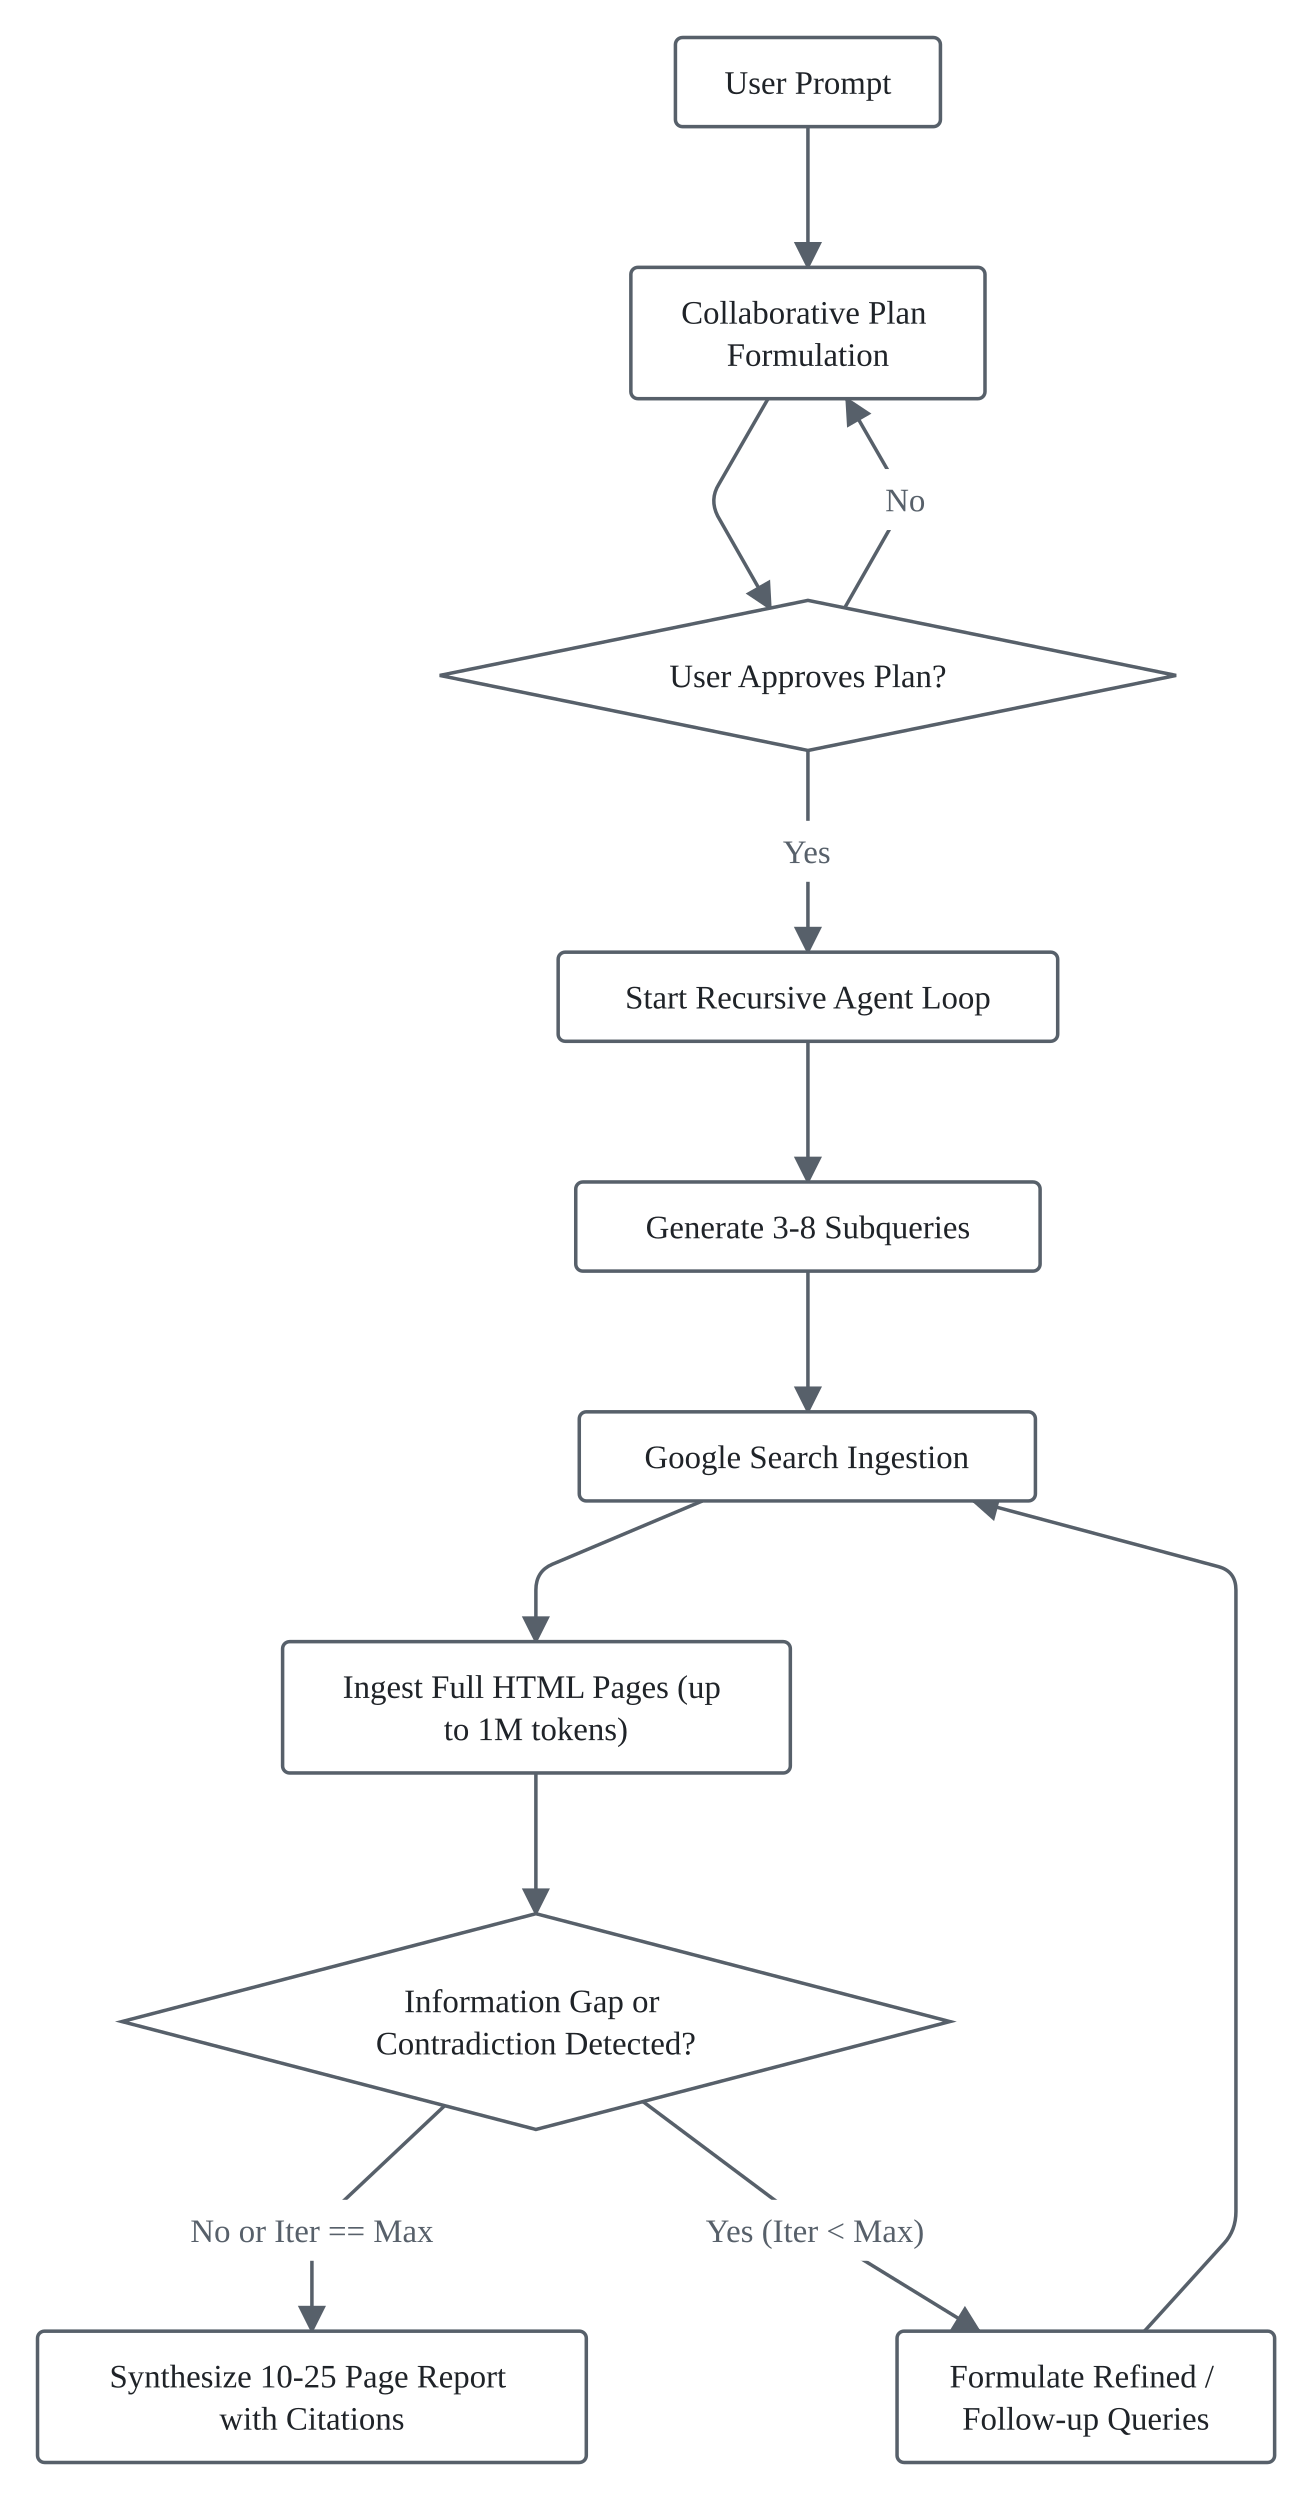
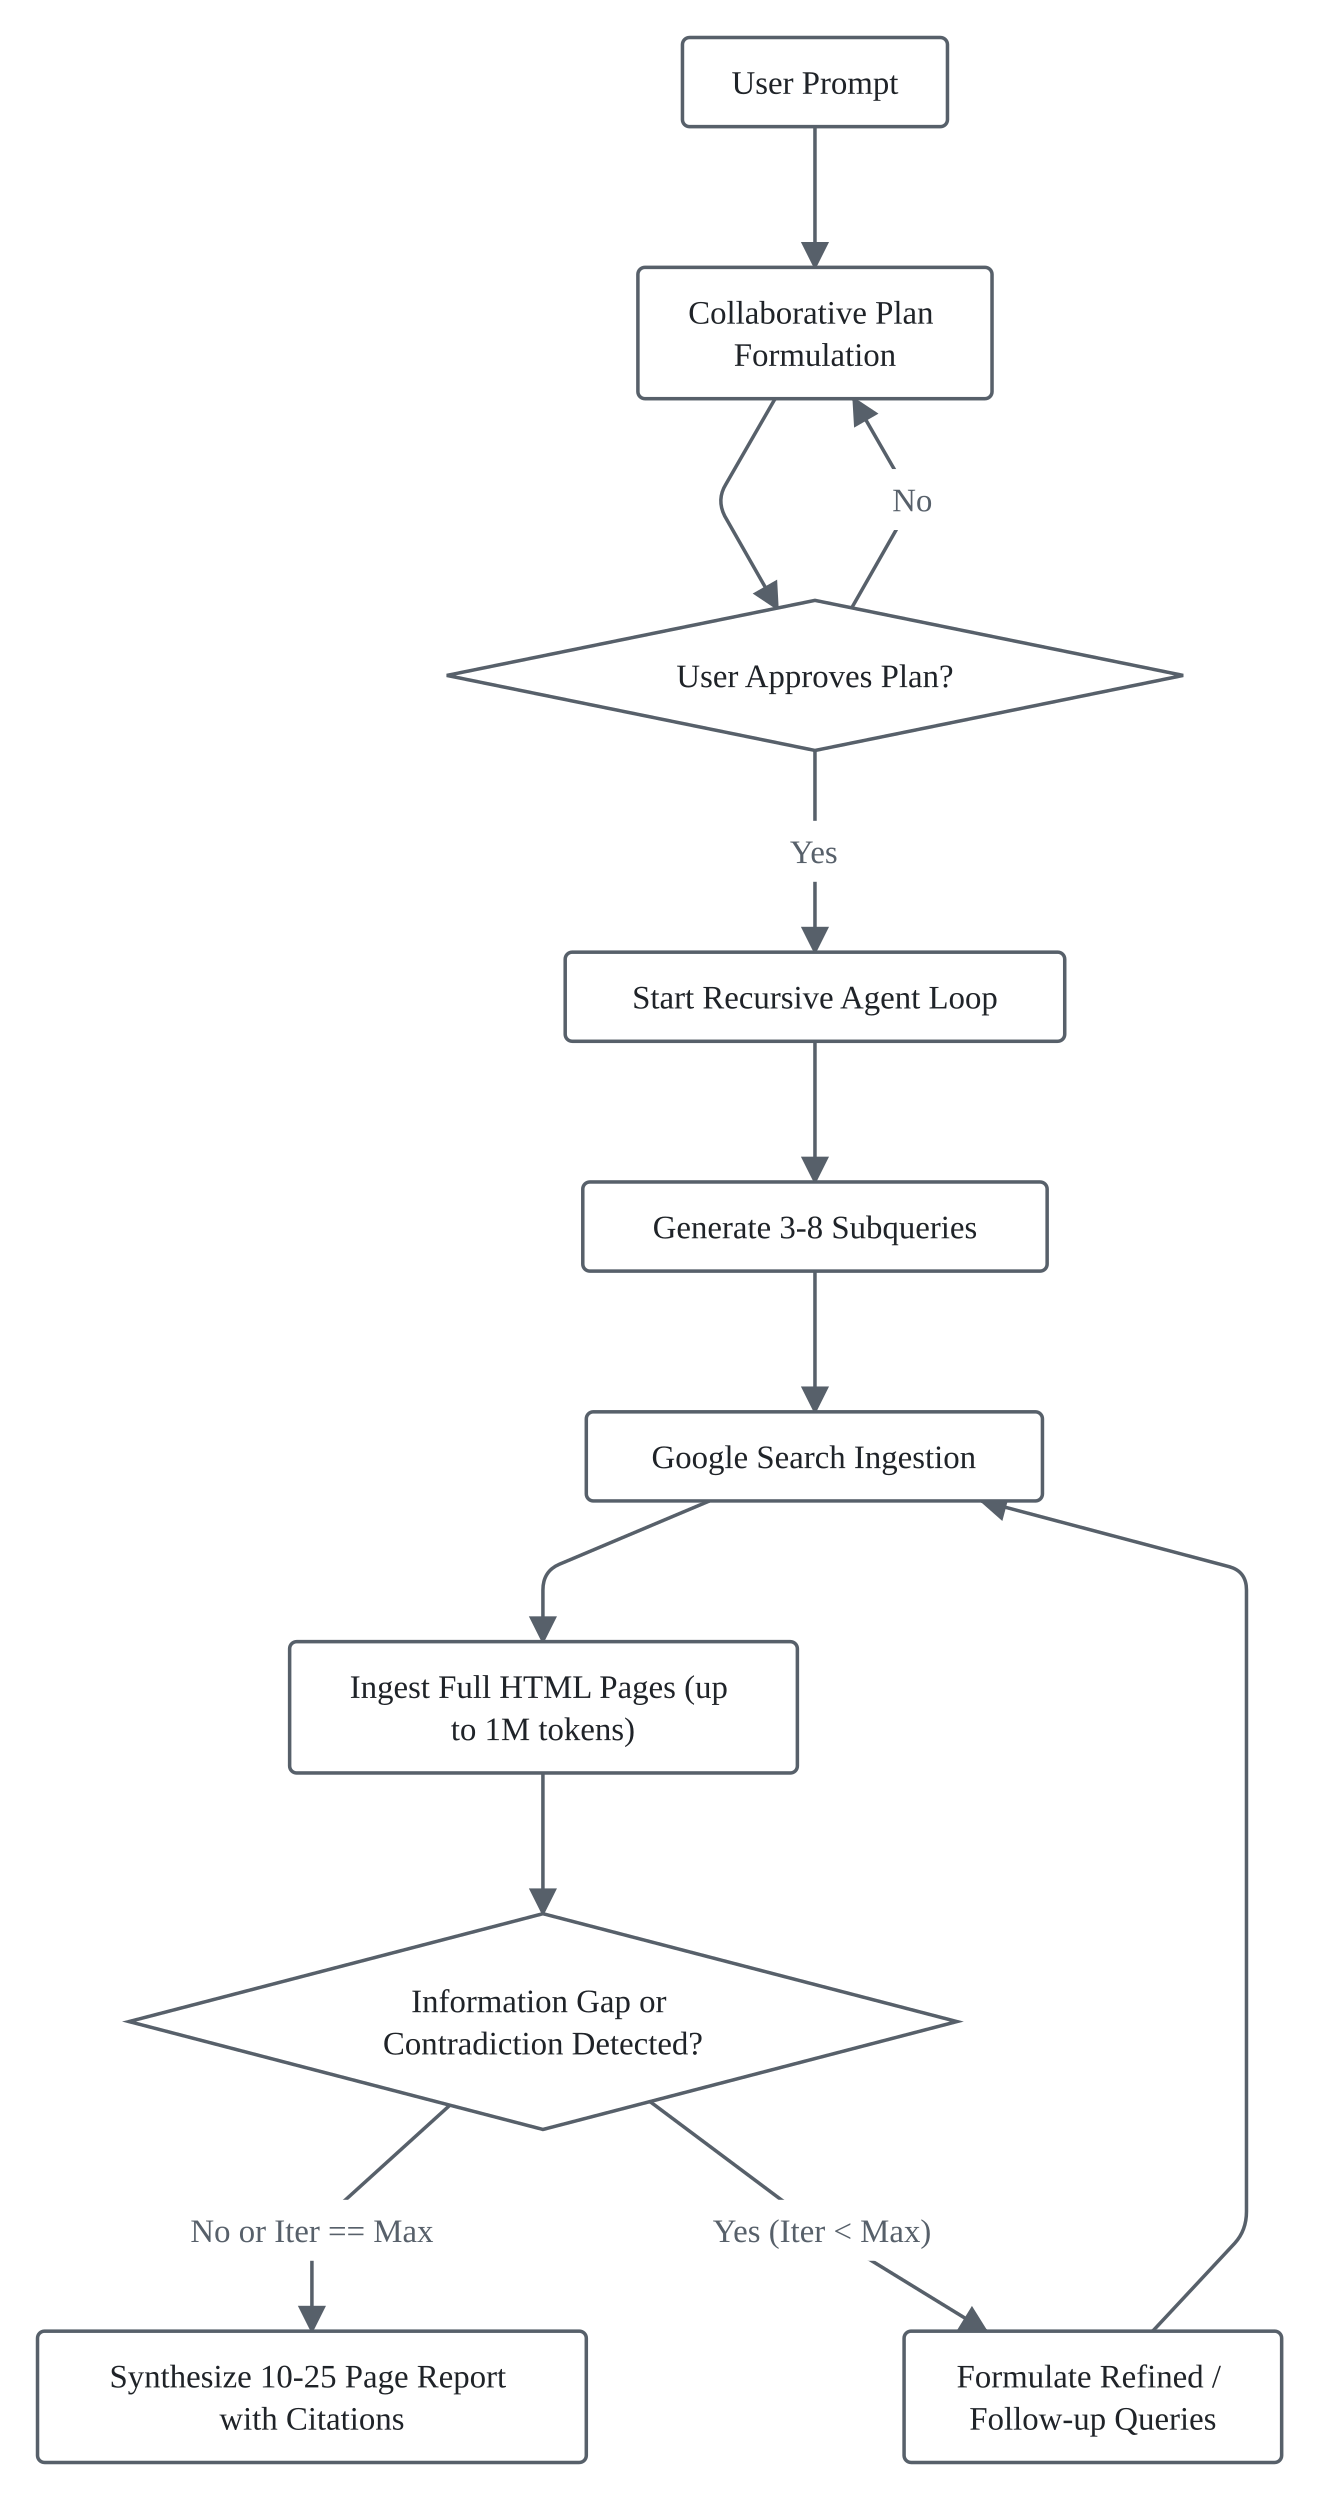
- <svg xmlns="http://www.w3.org/2000/svg" viewBox="0 0 559.5 1066" role="img" aria-labelledby="vd-title vd-desc" class="vd-diagram" style="font-family:var(--vd-font,system-ui,sans-serif);font-size:14px">
+ <svg xmlns="http://www.w3.org/2000/svg" viewBox="0 0 562.5 1066" role="img" aria-labelledby="vd-title vd-desc" class="vd-diagram" style="font-family:var(--vd-font,system-ui,sans-serif);font-size:14px">
  <defs>
    <marker id="vd-arrow" viewBox="0 0 10 10" refX="9" refY="5" markerWidth="8" markerHeight="8" orient="auto">
      <path d="M0 0L10 5L0 10z" style="fill:var(--vd-edge,#57606a)" />
    </marker>
  </defs>
  <g class="vd-edges" style="fill:none;stroke:var(--vd-edge,#57606a);stroke-width:1.5">
-     <path class="vd-edge" d="M344.5 54L344.5 84L344.5 114" marker-end="url(#vd-arrow)" />
-     <path class="vd-edge" d="M327.5 170L306.5 206.5Q302.5 213 306 220L328.5 259.5" marker-end="url(#vd-arrow)" />
-     <path class="vd-edge" d="M360 259.5L382.5 220Q386 213 382 206.5L361 170" marker-end="url(#vd-arrow)" />
-     <path class="vd-edge" d="M344.5 320L344.5 363L344.5 406" marker-end="url(#vd-arrow)" />
-     <path class="vd-edge" d="M344.5 444L344.5 474L344.5 504" marker-end="url(#vd-arrow)" />
-     <path class="vd-edge" d="M344.5 542L344.5 572L344.5 602" marker-end="url(#vd-arrow)" />
-     <path class="vd-edge" d="M299.5 640L235.5 667Q228.5 670 228.5 678L228.5 700" marker-end="url(#vd-arrow)" />
-     <path class="vd-edge" d="M228.5 756L228.5 786L228.5 816" marker-end="url(#vd-arrow)" />
-     <path class="vd-edge" d="M274 896L341.5 946.5Q347.5 951 354 955L417.5 994" marker-end="url(#vd-arrow)" />
-     <path class="vd-edge" d="M488 994L522 956.5Q527 951 527 943L527 862L527 786L527 728L527 678Q527 670 519.5 668L415 640" marker-end="url(#vd-arrow)" />
-     <path class="vd-edge" d="M190 897.5L138.5 946Q133 951 133 959L133 994" marker-end="url(#vd-arrow)" />
+     <path class="vd-edge" d="M347.5 54L347.5 84L347.5 114" marker-end="url(#vd-arrow)" />
+     <path class="vd-edge" d="M330.5 170L309.5 206.5Q305.5 213 309 220L331.5 259.5" marker-end="url(#vd-arrow)" />
+     <path class="vd-edge" d="M363 259.5L385.5 220Q389 213 385 206.5L364 170" marker-end="url(#vd-arrow)" />
+     <path class="vd-edge" d="M347.5 320L347.5 363L347.5 406" marker-end="url(#vd-arrow)" />
+     <path class="vd-edge" d="M347.5 444L347.5 474L347.5 504" marker-end="url(#vd-arrow)" />
+     <path class="vd-edge" d="M347.5 542L347.5 572L347.5 602" marker-end="url(#vd-arrow)" />
+     <path class="vd-edge" d="M302.5 640L238.5 667Q231.5 670 231.5 678L231.5 700" marker-end="url(#vd-arrow)" />
+     <path class="vd-edge" d="M231.5 756L231.5 786L231.5 816" marker-end="url(#vd-arrow)" />
+     <path class="vd-edge" d="M277 896L344.5 946.5Q350.5 951 357 955L420.5 994" marker-end="url(#vd-arrow)" />
+     <path class="vd-edge" d="M491.5 994L526.5 956.5Q531.5 951 531.5 943L531.5 862L531.5 786L531.5 728L531.5 678Q531.5 670 524 668L418.5 640" marker-end="url(#vd-arrow)" />
+     <path class="vd-edge" d="M192 897.5L138.5 946Q133 951 133 959L133 994" marker-end="url(#vd-arrow)" />
  </g>
  <g class="vd-nodes">
    <g class="vd-node">
-       <rect class="vd-node-shape" x="288" y="16" width="113" height="38" rx="3" style="fill:var(--vd-node-fill,#fff);stroke:var(--vd-node-stroke,#57606a);stroke-width:1.5" />
-       <text class="vd-label" x="344.5" y="40" text-anchor="middle" style="fill:var(--vd-text,#1f2328);stroke:none">
-         <tspan x="344.5" dy="0">User Prompt</tspan>
+       <rect class="vd-node-shape" x="291" y="16" width="113" height="38" rx="3" style="fill:var(--vd-node-fill,#fff);stroke:var(--vd-node-stroke,#57606a);stroke-width:1.5" />
+       <text class="vd-label" x="347.5" y="40" text-anchor="middle" style="fill:var(--vd-text,#1f2328);stroke:none">
+         <tspan x="347.5" dy="0">User Prompt</tspan>
      </text>
    </g>
    <g class="vd-node">
-       <rect class="vd-node-shape" x="269" y="114" width="151" height="56" rx="3" style="fill:var(--vd-node-fill,#fff);stroke:var(--vd-node-stroke,#57606a);stroke-width:1.5" />
-       <text class="vd-label" x="344.5" y="138" text-anchor="middle" style="fill:var(--vd-text,#1f2328);stroke:none">
-         <tspan x="344.5" dy="0">Collaborative Plan</tspan>
-         <tspan x="344.5" dy="18">Formulation</tspan>
+       <rect class="vd-node-shape" x="272" y="114" width="151" height="56" rx="3" style="fill:var(--vd-node-fill,#fff);stroke:var(--vd-node-stroke,#57606a);stroke-width:1.5" />
+       <text class="vd-label" x="347.5" y="138" text-anchor="middle" style="fill:var(--vd-text,#1f2328);stroke:none">
+         <tspan x="347.5" dy="0">Collaborative Plan</tspan>
+         <tspan x="347.5" dy="18">Formulation</tspan>
      </text>
    </g>
    <g class="vd-node">
-       <polygon class="vd-node-shape" points="344.5,256 501.5,288 344.5,320 187.5,288" style="fill:var(--vd-node-fill,#fff);stroke:var(--vd-node-stroke,#57606a);stroke-width:1.5" />
-       <text class="vd-label" x="344.5" y="293" text-anchor="middle" style="fill:var(--vd-text,#1f2328);stroke:none">
-         <tspan x="344.5" dy="0">User Approves Plan?</tspan>
+       <polygon class="vd-node-shape" points="347.5,256 504.5,288 347.5,320 190.5,288" style="fill:var(--vd-node-fill,#fff);stroke:var(--vd-node-stroke,#57606a);stroke-width:1.5" />
+       <text class="vd-label" x="347.5" y="293" text-anchor="middle" style="fill:var(--vd-text,#1f2328);stroke:none">
+         <tspan x="347.5" dy="0">User Approves Plan?</tspan>
      </text>
    </g>
    <g class="vd-node">
-       <rect class="vd-node-shape" x="238" y="406" width="213" height="38" rx="3" style="fill:var(--vd-node-fill,#fff);stroke:var(--vd-node-stroke,#57606a);stroke-width:1.5" />
-       <text class="vd-label" x="344.5" y="430" text-anchor="middle" style="fill:var(--vd-text,#1f2328);stroke:none">
-         <tspan x="344.5" dy="0">Start Recursive Agent Loop</tspan>
+       <rect class="vd-node-shape" x="241" y="406" width="213" height="38" rx="3" style="fill:var(--vd-node-fill,#fff);stroke:var(--vd-node-stroke,#57606a);stroke-width:1.5" />
+       <text class="vd-label" x="347.5" y="430" text-anchor="middle" style="fill:var(--vd-text,#1f2328);stroke:none">
+         <tspan x="347.5" dy="0">Start Recursive Agent Loop</tspan>
      </text>
    </g>
    <g class="vd-node">
-       <rect class="vd-node-shape" x="245.5" y="504" width="198" height="38" rx="3" style="fill:var(--vd-node-fill,#fff);stroke:var(--vd-node-stroke,#57606a);stroke-width:1.5" />
-       <text class="vd-label" x="344.5" y="528" text-anchor="middle" style="fill:var(--vd-text,#1f2328);stroke:none">
-         <tspan x="344.5" dy="0">Generate 3-8 Subqueries</tspan>
+       <rect class="vd-node-shape" x="248.5" y="504" width="198" height="38" rx="3" style="fill:var(--vd-node-fill,#fff);stroke:var(--vd-node-stroke,#57606a);stroke-width:1.5" />
+       <text class="vd-label" x="347.5" y="528" text-anchor="middle" style="fill:var(--vd-text,#1f2328);stroke:none">
+         <tspan x="347.5" dy="0">Generate 3-8 Subqueries</tspan>
      </text>
    </g>
    <g class="vd-node">
-       <rect class="vd-node-shape" x="247" y="602" width="194.5" height="38" rx="3" style="fill:var(--vd-node-fill,#fff);stroke:var(--vd-node-stroke,#57606a);stroke-width:1.5" />
-       <text class="vd-label" x="344" y="626" text-anchor="middle" style="fill:var(--vd-text,#1f2328);stroke:none">
-         <tspan x="344" dy="0">Google Search Ingestion</tspan>
+       <rect class="vd-node-shape" x="250" y="602" width="194.5" height="38" rx="3" style="fill:var(--vd-node-fill,#fff);stroke:var(--vd-node-stroke,#57606a);stroke-width:1.5" />
+       <text class="vd-label" x="347" y="626" text-anchor="middle" style="fill:var(--vd-text,#1f2328);stroke:none">
+         <tspan x="347" dy="0">Google Search Ingestion</tspan>
      </text>
    </g>
    <g class="vd-node">
-       <rect class="vd-node-shape" x="120.5" y="700" width="216.5" height="56" rx="3" style="fill:var(--vd-node-fill,#fff);stroke:var(--vd-node-stroke,#57606a);stroke-width:1.5" />
-       <text class="vd-label" x="228.5" y="724" text-anchor="middle" style="fill:var(--vd-text,#1f2328);stroke:none">
-         <tspan x="228.5" dy="0">Ingest Full HTML Pages (up</tspan>
-         <tspan x="228.5" dy="18">to 1M tokens)</tspan>
+       <rect class="vd-node-shape" x="123.5" y="700" width="216.5" height="56" rx="3" style="fill:var(--vd-node-fill,#fff);stroke:var(--vd-node-stroke,#57606a);stroke-width:1.5" />
+       <text class="vd-label" x="231.5" y="724" text-anchor="middle" style="fill:var(--vd-text,#1f2328);stroke:none">
+         <tspan x="231.5" dy="0">Ingest Full HTML Pages (up</tspan>
+         <tspan x="231.5" dy="18">to 1M tokens)</tspan>
      </text>
    </g>
    <g class="vd-node">
-       <polygon class="vd-node-shape" points="228.5,816 405,862 228.5,908 52,862" style="fill:var(--vd-node-fill,#fff);stroke:var(--vd-node-stroke,#57606a);stroke-width:1.5" />
-       <text class="vd-label" x="228.5" y="858" text-anchor="middle" style="fill:var(--vd-text,#1f2328);stroke:none">
-         <tspan x="228.5" dy="0">Information Gap or</tspan>
-         <tspan x="228.5" dy="18">Contradiction Detected?</tspan>
+       <polygon class="vd-node-shape" points="231.5,816 408,862 231.5,908 55,862" style="fill:var(--vd-node-fill,#fff);stroke:var(--vd-node-stroke,#57606a);stroke-width:1.5" />
+       <text class="vd-label" x="231.5" y="858" text-anchor="middle" style="fill:var(--vd-text,#1f2328);stroke:none">
+         <tspan x="231.5" dy="0">Information Gap or</tspan>
+         <tspan x="231.5" dy="18">Contradiction Detected?</tspan>
      </text>
    </g>
    <g class="vd-node">
-       <rect class="vd-node-shape" x="382.5" y="994" width="161" height="56" rx="3" style="fill:var(--vd-node-fill,#fff);stroke:var(--vd-node-stroke,#57606a);stroke-width:1.5" />
-       <text class="vd-label" x="463" y="1018" text-anchor="middle" style="fill:var(--vd-text,#1f2328);stroke:none">
-         <tspan x="463" dy="0">Formulate Refined /</tspan>
-         <tspan x="463" dy="18">Follow-up Queries</tspan>
+       <rect class="vd-node-shape" x="385.5" y="994" width="161" height="56" rx="3" style="fill:var(--vd-node-fill,#fff);stroke:var(--vd-node-stroke,#57606a);stroke-width:1.5" />
+       <text class="vd-label" x="466" y="1018" text-anchor="middle" style="fill:var(--vd-text,#1f2328);stroke:none">
+         <tspan x="466" dy="0">Formulate Refined /</tspan>
+         <tspan x="466" dy="18">Follow-up Queries</tspan>
      </text>
    </g>
    <g class="vd-node">
      <rect class="vd-node-shape" x="16" y="994" width="234" height="56" rx="3" style="fill:var(--vd-node-fill,#fff);stroke:var(--vd-node-stroke,#57606a);stroke-width:1.5" />
      <text class="vd-label" x="133" y="1018" text-anchor="middle" style="fill:var(--vd-text,#1f2328);stroke:none">
        <tspan x="133" dy="0">Synthesize 10-25 Page Report</tspan>
        <tspan x="133" dy="18">with Citations</tspan>
      </text>
    </g>
  </g>
  <g class="vd-edge-labels">
-     <rect class="vd-edge-label-bg" x="372.5" y="200" width="27.5" height="26" style="fill:var(--vd-bg,#fff);stroke:none" />
-     <text class="vd-edge-label" x="386" y="218" text-anchor="middle" style="fill:var(--vd-muted,#57606a);stroke:none">
-       <tspan x="386" dy="0">No</tspan>
+     <rect class="vd-edge-label-bg" x="375.5" y="200" width="27.5" height="26" style="fill:var(--vd-bg,#fff);stroke:none" />
+     <text class="vd-edge-label" x="389" y="218" text-anchor="middle" style="fill:var(--vd-muted,#57606a);stroke:none">
+       <tspan x="389" dy="0">No</tspan>
    </text>
-     <rect class="vd-edge-label-bg" x="327" y="350" width="34.5" height="26" style="fill:var(--vd-bg,#fff);stroke:none" />
-     <text class="vd-edge-label" x="344" y="368" text-anchor="middle" style="fill:var(--vd-muted,#57606a);stroke:none">
-       <tspan x="344" dy="0">Yes</tspan>
+     <rect class="vd-edge-label-bg" x="330" y="350" width="34.5" height="26" style="fill:var(--vd-bg,#fff);stroke:none" />
+     <text class="vd-edge-label" x="347" y="368" text-anchor="middle" style="fill:var(--vd-muted,#57606a);stroke:none">
+       <tspan x="347" dy="0">Yes</tspan>
    </text>
-     <rect class="vd-edge-label-bg" x="289.5" y="938" width="116" height="26" style="fill:var(--vd-bg,#fff);stroke:none" />
-     <text class="vd-edge-label" x="347.5" y="956" text-anchor="middle" style="fill:var(--vd-muted,#57606a);stroke:none">
-       <tspan x="347.5" dy="0">Yes (Iter &lt; Max)</tspan>
+     <rect class="vd-edge-label-bg" x="290" y="938" width="121" height="26" style="fill:var(--vd-bg,#fff);stroke:none" />
+     <text class="vd-edge-label" x="350.5" y="956" text-anchor="middle" style="fill:var(--vd-muted,#57606a);stroke:none">
+       <tspan x="350.5" dy="0">Yes (Iter &lt; Max)</tspan>
    </text>
-     <rect class="vd-edge-label-bg" x="70" y="938" width="126" height="26" style="fill:var(--vd-bg,#fff);stroke:none" />
+     <rect class="vd-edge-label-bg" x="66.5" y="938" width="133" height="26" style="fill:var(--vd-bg,#fff);stroke:none" />
    <text class="vd-edge-label" x="133" y="956" text-anchor="middle" style="fill:var(--vd-muted,#57606a);stroke:none">
      <tspan x="133" dy="0">No or Iter == Max</tspan>
    </text>
  </g>
</svg>
